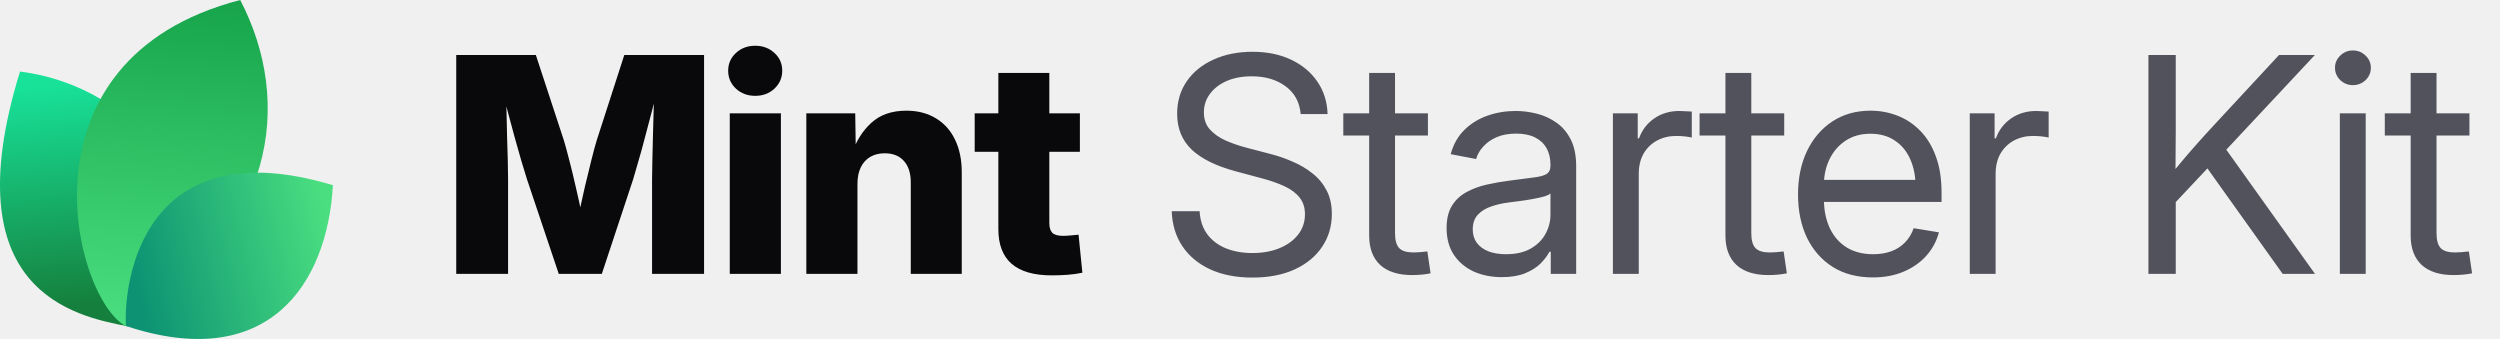
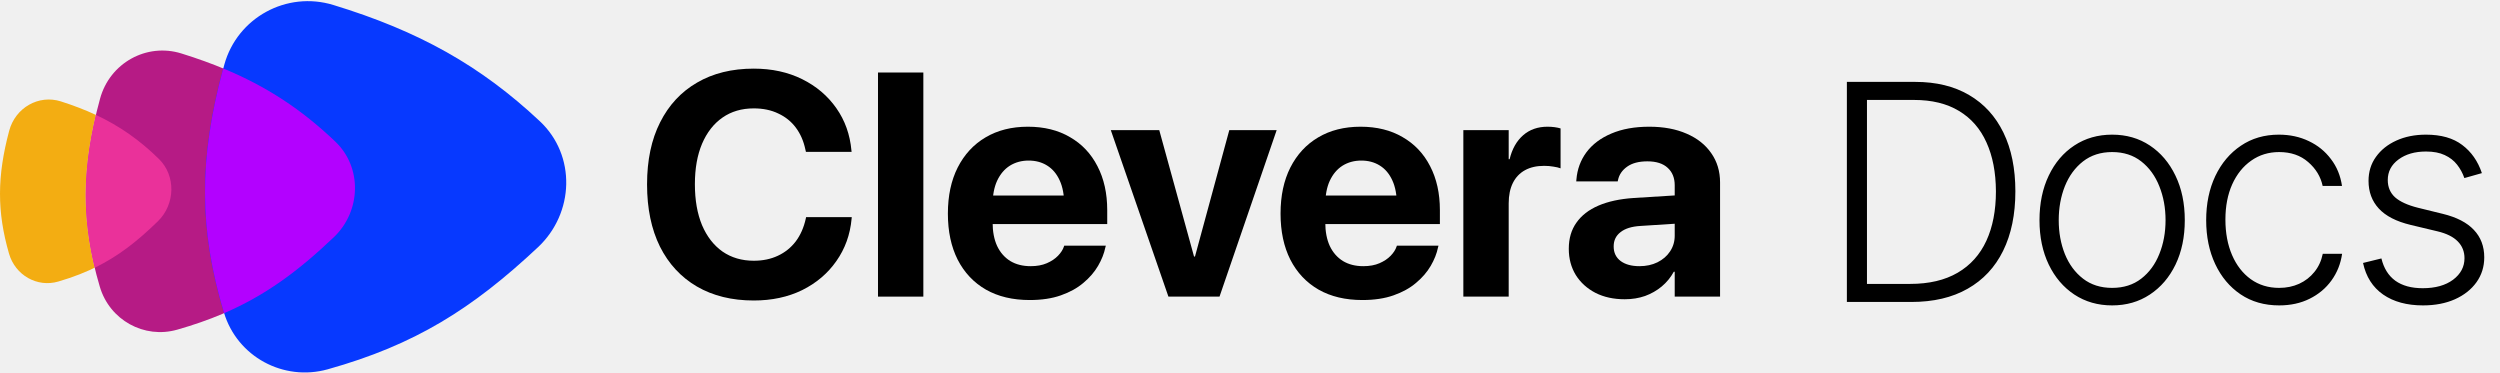
- <svg xmlns="http://www.w3.org/2000/svg" width="177" height="24" viewBox="0 0 177 24" fill="none">
-   <path d="M9.061 23.108C5.268 22.377 -3.391 20.627 1.417 5.064C9.634 6.099 16.973 14.064 9.061 23.108Z" fill="url(#paint0_linear_17557_2020)" />
-   <path d="M8.919 23.094C5.276 21.222 0.784 4.209 17.007 0C20.757 7.193 19.621 16.545 8.919 23.094Z" fill="url(#paint1_linear_17557_2020)" />
-   <path d="M8.914 23.079C8.735 19.882 10.159 9.085 23.57 13.111C23.181 20.123 18.984 26.418 8.914 23.079Z" fill="url(#paint2_linear_17557_2020)" />
-   <path d="M32.301 19.392V3.894H37.938L39.925 9.948C40.036 10.315 40.164 10.787 40.31 11.362C40.462 11.938 40.611 12.552 40.757 13.204C40.91 13.855 41.048 14.483 41.173 15.086C41.305 15.682 41.412 16.192 41.495 16.615H40.695C40.771 16.192 40.871 15.682 40.996 15.086C41.128 14.49 41.267 13.866 41.412 13.214C41.565 12.562 41.714 11.948 41.86 11.373C42.005 10.79 42.133 10.315 42.244 9.948L44.2 3.894H49.848V19.392H46.166V12.704C46.166 12.357 46.173 11.917 46.187 11.383C46.2 10.849 46.214 10.27 46.228 9.646C46.249 9.022 46.266 8.391 46.28 7.753C46.301 7.115 46.311 6.519 46.311 5.964H46.623C46.485 6.561 46.332 7.181 46.166 7.826C45.999 8.471 45.833 9.102 45.666 9.719C45.507 10.336 45.351 10.901 45.198 11.414C45.053 11.928 44.928 12.357 44.824 12.704L42.608 19.392H39.561L37.314 12.704C37.203 12.357 37.072 11.928 36.919 11.414C36.773 10.901 36.614 10.34 36.441 9.729C36.274 9.112 36.104 8.481 35.931 7.836C35.764 7.192 35.608 6.567 35.463 5.964H35.827C35.834 6.512 35.844 7.105 35.858 7.743C35.872 8.374 35.886 9.005 35.9 9.636C35.92 10.26 35.938 10.839 35.952 11.373C35.965 11.907 35.972 12.351 35.972 12.704V19.392H32.301ZM51.668 19.392V8.024H55.288V19.392H51.668ZM53.468 6.786C52.927 6.786 52.473 6.616 52.105 6.276C51.738 5.93 51.554 5.507 51.554 5.007C51.554 4.508 51.738 4.088 52.105 3.749C52.473 3.409 52.927 3.239 53.468 3.239C54.009 3.239 54.463 3.409 54.83 3.749C55.198 4.082 55.382 4.501 55.382 5.007C55.382 5.507 55.198 5.93 54.83 6.276C54.463 6.616 54.009 6.786 53.468 6.786ZM60.708 13.027V19.392H57.088V8.024H60.551L60.593 10.967H60.281C60.593 10.024 61.061 9.268 61.685 8.7C62.309 8.124 63.138 7.836 64.171 7.836C64.975 7.836 65.672 8.017 66.262 8.377C66.851 8.731 67.302 9.234 67.614 9.885C67.933 10.537 68.092 11.307 68.092 12.194V19.392H64.483V12.912C64.483 12.26 64.32 11.754 63.994 11.394C63.675 11.033 63.221 10.853 62.632 10.853C62.25 10.853 61.914 10.936 61.623 11.102C61.332 11.269 61.106 11.515 60.947 11.841C60.787 12.16 60.708 12.555 60.708 13.027ZM76.456 8.024V10.749H69.008V8.024H76.456ZM70.683 5.163H74.292V15.783C74.292 16.102 74.361 16.334 74.5 16.48C74.646 16.625 74.899 16.698 75.259 16.698C75.405 16.698 75.596 16.688 75.831 16.667C76.074 16.646 76.251 16.629 76.362 16.615L76.632 19.309C76.313 19.378 75.963 19.427 75.582 19.455C75.207 19.482 74.836 19.496 74.469 19.496C73.2 19.496 72.25 19.222 71.619 18.674C70.995 18.127 70.683 17.308 70.683 16.22V5.163Z" fill="#09090B" />
-   <path d="M88.667 19.652C87.523 19.652 86.528 19.458 85.682 19.07C84.843 18.681 84.188 18.137 83.716 17.437C83.245 16.736 82.992 15.908 82.957 14.951H84.933C84.968 15.596 85.148 16.14 85.474 16.584C85.8 17.021 86.24 17.354 86.795 17.582C87.35 17.804 87.974 17.915 88.667 17.915C89.388 17.915 90.026 17.801 90.581 17.572C91.143 17.343 91.583 17.024 91.902 16.615C92.228 16.199 92.391 15.717 92.391 15.169C92.391 14.698 92.266 14.306 92.017 13.994C91.767 13.675 91.413 13.408 90.956 13.193C90.498 12.978 89.954 12.787 89.323 12.621L87.502 12.132C86.123 11.765 85.082 11.255 84.382 10.603C83.689 9.944 83.342 9.095 83.342 8.055C83.342 7.174 83.571 6.404 84.028 5.746C84.486 5.087 85.117 4.577 85.921 4.217C86.726 3.849 87.645 3.666 88.678 3.666C89.718 3.666 90.63 3.853 91.413 4.227C92.204 4.602 92.824 5.122 93.275 5.787C93.726 6.446 93.965 7.209 93.993 8.076H92.089C92.013 7.23 91.656 6.574 91.018 6.11C90.387 5.638 89.586 5.403 88.615 5.403C87.95 5.403 87.36 5.513 86.847 5.735C86.341 5.957 85.946 6.262 85.661 6.651C85.377 7.032 85.235 7.469 85.235 7.961C85.235 8.447 85.377 8.849 85.661 9.168C85.946 9.48 86.317 9.74 86.774 9.948C87.232 10.149 87.724 10.319 88.251 10.457L89.884 10.884C90.439 11.023 90.977 11.206 91.496 11.435C92.023 11.657 92.495 11.934 92.911 12.267C93.334 12.593 93.67 12.995 93.92 13.474C94.17 13.945 94.294 14.504 94.294 15.149C94.294 16.015 94.066 16.788 93.608 17.468C93.157 18.148 92.512 18.681 91.673 19.07C90.834 19.458 89.832 19.652 88.667 19.652ZM101.097 8.024V9.594H95.106V8.024H101.097ZM96.937 5.163H98.767V16.521C98.767 17 98.865 17.347 99.059 17.562C99.26 17.77 99.6 17.874 100.078 17.874C100.21 17.874 100.366 17.867 100.546 17.853C100.733 17.832 100.903 17.815 101.056 17.801L101.285 19.351C101.097 19.392 100.886 19.423 100.65 19.444C100.414 19.465 100.189 19.475 99.974 19.475C98.996 19.475 98.244 19.236 97.717 18.758C97.197 18.272 96.937 17.579 96.937 16.677V5.163ZM106.33 19.621C105.595 19.621 104.932 19.489 104.343 19.226C103.754 18.955 103.285 18.564 102.939 18.05C102.592 17.53 102.419 16.896 102.419 16.147C102.419 15.495 102.547 14.965 102.804 14.556C103.06 14.146 103.403 13.828 103.833 13.599C104.263 13.363 104.742 13.186 105.269 13.068C105.796 12.95 106.333 12.857 106.881 12.787C107.574 12.69 108.132 12.617 108.555 12.569C108.978 12.52 109.287 12.441 109.481 12.33C109.675 12.212 109.772 12.014 109.772 11.737V11.654C109.772 11.203 109.679 10.815 109.492 10.489C109.311 10.163 109.041 9.91 108.68 9.729C108.32 9.549 107.872 9.459 107.338 9.459C106.805 9.459 106.34 9.546 105.945 9.719C105.556 9.892 105.241 10.118 104.998 10.395C104.755 10.665 104.593 10.953 104.509 11.258L102.71 10.915C102.897 10.222 103.22 9.65 103.677 9.199C104.135 8.748 104.679 8.412 105.31 8.19C105.941 7.968 106.607 7.857 107.307 7.857C107.8 7.857 108.295 7.92 108.795 8.044C109.301 8.169 109.765 8.381 110.188 8.679C110.611 8.97 110.951 9.369 111.208 9.875C111.464 10.374 111.593 11.005 111.593 11.768V19.392H109.793V17.822H109.7C109.568 18.085 109.363 18.359 109.086 18.643C108.809 18.921 108.444 19.153 107.994 19.34C107.543 19.527 106.988 19.621 106.33 19.621ZM106.621 17.998C107.321 17.998 107.904 17.867 108.368 17.603C108.84 17.333 109.19 16.986 109.419 16.563C109.654 16.133 109.772 15.682 109.772 15.211V13.692C109.703 13.769 109.554 13.841 109.325 13.911C109.096 13.973 108.829 14.032 108.524 14.088C108.226 14.143 107.921 14.192 107.609 14.233C107.304 14.275 107.033 14.309 106.798 14.337C106.354 14.393 105.938 14.49 105.549 14.628C105.168 14.76 104.86 14.954 104.624 15.211C104.388 15.467 104.27 15.811 104.27 16.241C104.27 16.615 104.367 16.934 104.561 17.198C104.762 17.461 105.04 17.662 105.393 17.801C105.747 17.933 106.156 17.998 106.621 17.998ZM114.193 19.392V8.024H115.951V9.792H116.045C116.253 9.209 116.61 8.741 117.116 8.388C117.622 8.034 118.219 7.857 118.905 7.857C119.058 7.857 119.217 7.864 119.384 7.878C119.55 7.885 119.682 7.892 119.779 7.899V9.74C119.716 9.719 119.578 9.695 119.363 9.667C119.155 9.639 118.922 9.625 118.666 9.625C118.174 9.625 117.726 9.733 117.324 9.948C116.922 10.163 116.603 10.471 116.367 10.874C116.138 11.276 116.024 11.758 116.024 12.319V19.392H114.193ZM126.322 8.024V9.594H120.33V8.024H126.322ZM122.161 5.163H123.992V16.521C123.992 17 124.089 17.347 124.283 17.562C124.484 17.77 124.824 17.874 125.302 17.874C125.434 17.874 125.59 17.867 125.77 17.853C125.958 17.832 126.127 17.815 126.28 17.801L126.509 19.351C126.322 19.392 126.11 19.423 125.874 19.444C125.639 19.465 125.413 19.475 125.198 19.475C124.221 19.475 123.468 19.236 122.941 18.758C122.421 18.272 122.161 17.579 122.161 16.677V5.163ZM132.604 19.642C131.502 19.642 130.555 19.396 129.765 18.903C128.974 18.404 128.364 17.714 127.934 16.834C127.511 15.946 127.3 14.927 127.3 13.775C127.3 12.611 127.511 11.584 127.934 10.697C128.364 9.802 128.964 9.102 129.734 8.596C130.51 8.089 131.408 7.836 132.428 7.836C133.1 7.836 133.738 7.954 134.341 8.19C134.952 8.426 135.489 8.783 135.954 9.261C136.425 9.74 136.793 10.343 137.056 11.071C137.327 11.792 137.462 12.645 137.462 13.63V14.296H128.433V12.735H136.463L135.631 13.297C135.631 12.541 135.506 11.876 135.257 11.3C135.007 10.725 134.643 10.277 134.165 9.958C133.686 9.632 133.107 9.469 132.428 9.469C131.748 9.469 131.162 9.632 130.67 9.958C130.177 10.284 129.796 10.725 129.526 11.279C129.262 11.827 129.13 12.441 129.13 13.12V14.046C129.13 14.864 129.273 15.572 129.557 16.168C129.841 16.757 130.243 17.211 130.763 17.53C131.283 17.842 131.901 17.998 132.615 17.998C133.093 17.998 133.523 17.929 133.905 17.79C134.293 17.645 134.619 17.433 134.882 17.156C135.153 16.879 135.354 16.546 135.486 16.157L137.275 16.449C137.108 17.08 136.81 17.634 136.38 18.113C135.95 18.591 135.413 18.966 134.768 19.236C134.123 19.507 133.402 19.642 132.604 19.642ZM139.459 19.392V8.024H141.217V9.792H141.311C141.519 9.209 141.876 8.741 142.382 8.388C142.888 8.034 143.485 7.857 144.171 7.857C144.324 7.857 144.483 7.864 144.649 7.878C144.816 7.885 144.948 7.892 145.045 7.899V9.74C144.982 9.719 144.844 9.695 144.629 9.667C144.421 9.639 144.188 9.625 143.932 9.625C143.439 9.625 142.992 9.733 142.59 9.948C142.188 10.163 141.869 10.471 141.633 10.874C141.404 11.276 141.29 11.758 141.29 12.319V19.392H139.459ZM153.429 14.961V12.715C153.783 12.257 154.136 11.82 154.49 11.404C154.844 10.981 155.204 10.565 155.572 10.156C155.939 9.74 156.314 9.327 156.695 8.918L161.355 3.894H163.893L157.277 10.967H157.184L153.429 14.961ZM152.108 19.392V3.894H154.043V9.241L154.022 12.559L154.043 13.505V19.392H152.108ZM161.615 19.392L155.967 11.477L157.173 9.969L163.903 19.392H161.615ZM165.661 19.392V8.024H167.492V19.392H165.661ZM166.587 6.027C166.24 6.027 165.942 5.909 165.692 5.673C165.443 5.43 165.318 5.139 165.318 4.799C165.318 4.459 165.443 4.172 165.692 3.936C165.942 3.693 166.24 3.572 166.587 3.572C166.934 3.572 167.232 3.693 167.482 3.936C167.731 4.172 167.856 4.459 167.856 4.799C167.856 5.139 167.731 5.43 167.482 5.673C167.232 5.909 166.934 6.027 166.587 6.027ZM174.836 8.024V9.594H168.844V8.024H174.836ZM170.675 5.163H172.506V16.521C172.506 17 172.603 17.347 172.797 17.562C172.998 17.77 173.338 17.874 173.816 17.874C173.948 17.874 174.104 17.867 174.284 17.853C174.472 17.832 174.641 17.815 174.794 17.801L175.023 19.351C174.836 19.392 174.624 19.423 174.388 19.444C174.153 19.465 173.927 19.475 173.712 19.475C172.735 19.475 171.982 19.236 171.455 18.758C170.935 18.272 170.675 17.579 170.675 16.677V5.163Z" fill="#52525C" />
+ <svg xmlns="http://www.w3.org/2000/svg" width="1275" height="190" viewBox="0 0 1275 190" fill="none">
+   <g clip-path="url(#clip0_2442_28)">
+     <path d="M171.028 72.238C184.859 85.436 184.128 107.753 170.289 120.943C145.235 144.821 123.468 158.713 90.368 168.137C73.531 172.931 55.934 163.258 50.904 146.227C41.255 113.556 41.299 85.999 51.035 50.31C55.996 32.13 74.735 21.747 92.479 27.256C124.973 37.344 148.479 50.721 171.028 72.238Z" fill="#B61B85" />
+     <path d="M275.351 61.862C293.902 79.269 292.922 108.701 274.36 126.096C240.756 157.588 211.56 175.909 167.164 188.338C144.579 194.66 120.976 181.903 114.23 159.441C101.288 116.354 101.346 80.01 114.406 32.943C121.059 8.966 146.195 -4.727 169.994 2.538C213.578 15.842 245.107 33.485 275.351 61.862Z" fill="#0739FF" />
+     <path d="M50.385 135.494C44.151 138.701 37.408 141.343 29.698 143.593C18.983 146.719 7.785 140.411 4.584 129.304C-1.556 107.997 -1.528 90.024 4.668 66.749C7.824 54.892 19.75 48.121 31.041 51.714C37.505 53.77 43.409 56.036 48.911 58.608C42.173 86.919 41.97 110.454 48.295 136.54C48.998 136.199 49.694 135.849 50.385 135.494ZM55.697 132.554C54.34 133.36 52.964 134.134 51.562 134.879C52.964 134.134 54.34 133.36 55.697 132.554ZM59.755 130.01C58.777 130.655 57.792 131.283 56.796 131.892C57.792 131.283 58.777 130.655 59.755 130.01ZM61.644 128.734C61.05 129.145 60.454 129.548 59.855 129.944C60.454 129.548 61.05 129.145 61.644 128.734ZM77.804 115.454C77.714 115.539 77.625 115.625 77.535 115.709C77.625 115.625 77.714 115.539 77.804 115.454ZM82.812 110.247C82.586 110.548 82.352 110.843 82.109 111.134C82.352 110.843 82.586 110.548 82.812 110.247ZM84.07 108.391C83.877 108.708 83.676 109.023 83.467 109.332C83.676 109.023 83.877 108.708 84.07 108.391ZM51.477 134.924C51.147 135.099 50.815 135.273 50.481 135.445C50.815 135.273 51.147 135.099 51.477 134.924Z" fill="#F3AD12" />
+     <path d="M48.912 58.608C61.012 64.265 71.164 71.403 81.027 81.05C89.829 89.657 89.363 104.212 80.556 112.813C69.803 123.317 60 130.858 48.295 136.54C41.97 110.454 42.174 86.919 48.912 58.608Z" fill="#EA319A" />
+     <path d="M113.864 34.919C135.893 44.032 153.742 55.743 171.028 72.238C184.859 85.437 184.127 107.754 170.289 120.943C151.799 138.565 135.099 150.747 114.314 159.709C114.287 159.62 114.257 159.531 114.23 159.441C101.47 116.959 101.347 81.032 113.864 34.919Z" fill="#B301FF" />
+     <path d="M828.599 152.62C822.949 152.62 817.986 151.538 813.709 149.373C809.432 147.155 806.079 144.119 803.65 140.264C801.274 136.356 800.085 131.921 800.085 126.957V126.799C800.085 121.624 801.379 117.215 803.967 113.572C806.554 109.875 810.303 106.971 815.214 104.859C820.124 102.747 826.091 101.453 833.114 100.978L866.222 98.919V113.334L836.599 115.235C832.164 115.499 828.784 116.555 826.461 118.403C824.138 120.199 822.976 122.601 822.976 125.611V125.769C822.976 128.885 824.164 131.34 826.54 133.135C828.916 134.878 832.111 135.749 836.124 135.749C839.556 135.749 842.619 135.089 845.312 133.769C848.058 132.396 850.196 130.548 851.728 128.225C853.312 125.849 854.104 123.182 854.104 120.225V94.483C854.104 90.734 852.916 87.777 850.539 85.612C848.163 83.394 844.705 82.285 840.163 82.285C835.834 82.285 832.401 83.183 829.867 84.978C827.332 86.774 825.774 89.044 825.194 91.79L825.035 92.503H803.887L803.967 91.552C804.389 86.325 806.105 81.678 809.115 77.612C812.178 73.546 816.402 70.378 821.788 68.108C827.227 65.784 833.669 64.623 841.114 64.623C848.454 64.623 854.817 65.811 860.203 68.187C865.588 70.51 869.76 73.81 872.717 78.088C875.727 82.365 877.232 87.355 877.232 93.057V151.274H854.104V138.601H853.628C852.044 141.505 849.985 144.013 847.45 146.125C844.969 148.184 842.144 149.795 838.975 150.957C835.807 152.066 832.349 152.62 828.599 152.62Z" fill="black" />
+     <path d="M746.305 151.274V66.365H769.433V81.177H769.908C771.175 75.949 773.472 71.883 776.799 68.979C780.126 66.075 784.271 64.623 789.234 64.623C790.502 64.623 791.716 64.702 792.878 64.86C794.039 65.019 795.043 65.23 795.888 65.494V85.85C794.937 85.48 793.723 85.19 792.244 84.978C790.766 84.714 789.182 84.582 787.492 84.582C783.69 84.582 780.442 85.322 777.75 86.8C775.057 88.279 772.997 90.444 771.571 93.295C770.146 96.146 769.433 99.631 769.433 103.75V151.274H746.305Z" fill="black" />
+     <path d="M694.821 153.016C686.161 153.016 678.716 151.247 672.485 147.709C666.254 144.119 661.449 139.023 658.07 132.423C654.743 125.822 653.08 118.007 653.08 108.978V108.899C653.08 99.869 654.743 92.054 658.07 85.454C661.449 78.8 666.175 73.678 672.248 70.088C678.373 66.444 685.581 64.623 693.871 64.623C702.161 64.623 709.316 66.391 715.335 69.929C721.408 73.414 726.081 78.352 729.355 84.741C732.681 91.13 734.345 98.602 734.345 107.156V114.284H664.406V99.711H723.414L712.405 113.334V104.463C712.405 99.499 711.639 95.354 710.108 92.028C708.577 88.648 706.438 86.114 703.692 84.424C700.999 82.734 697.857 81.889 694.267 81.889C690.676 81.889 687.481 82.761 684.683 84.503C681.937 86.246 679.772 88.807 678.188 92.186C676.657 95.513 675.891 99.605 675.891 104.463V113.413C675.891 118.113 676.657 122.126 678.188 125.452C679.772 128.779 682.016 131.34 684.92 133.135C687.825 134.878 691.283 135.749 695.296 135.749C698.465 135.749 701.21 135.248 703.534 134.244C705.857 133.241 707.758 131.974 709.237 130.442C710.715 128.911 711.718 127.353 712.246 125.769L712.405 125.294H733.632L733.394 126.165C732.761 129.281 731.52 132.423 729.672 135.591C727.824 138.759 725.315 141.663 722.147 144.303C719.032 146.944 715.203 149.056 710.662 150.64C706.174 152.224 700.894 153.016 694.821 153.016Z" fill="black" />
+     <path d="M595.893 151.274L566.508 66.366H591.22L608.962 130.839H609.438L626.942 66.366H651.1L621.952 151.274H595.893Z" fill="black" />
+     <path d="M525.163 153.016C516.503 153.016 509.058 151.247 502.827 147.709C496.596 144.119 491.791 139.023 488.411 132.423C485.085 125.822 483.421 118.007 483.421 108.978V108.899C483.421 99.869 485.085 92.054 488.411 85.454C491.791 78.8 496.517 73.678 502.589 70.088C508.714 66.444 515.922 64.623 524.212 64.623C532.502 64.623 539.657 66.391 545.677 69.929C551.749 73.414 556.423 78.352 559.696 84.741C563.023 91.13 564.686 98.602 564.686 107.156V114.284H494.748V99.711H553.756L542.746 113.334V104.463C542.746 99.499 541.981 95.354 540.449 92.028C538.918 88.648 536.78 86.114 534.034 84.424C531.341 82.734 528.199 81.889 524.608 81.889C521.018 81.889 517.823 82.761 515.024 84.503C512.279 86.246 510.114 88.807 508.53 92.186C506.998 95.513 506.233 99.605 506.233 104.463V113.413C506.233 118.113 506.998 122.126 508.53 125.452C510.114 128.779 512.358 131.34 515.262 133.135C518.166 134.878 521.625 135.749 525.638 135.749C528.806 135.749 531.552 135.248 533.875 134.244C536.199 133.241 538.1 131.974 539.578 130.442C541.057 128.911 542.06 127.353 542.588 125.769L542.746 125.294H563.974L563.736 126.165C563.102 129.281 561.861 132.423 560.013 135.591C558.165 138.759 555.657 141.663 552.489 144.303C549.373 146.944 545.545 149.056 541.004 150.64C536.516 152.224 531.235 153.016 525.163 153.016Z" fill="black" />
+     <path d="M447.779 151.274V36.98H470.907V151.274H447.779Z" fill="black" />
+     <path d="M384.414 153.254C373.273 153.254 363.61 150.878 355.425 146.125C347.293 141.373 341.01 134.588 336.574 125.77C332.191 116.899 330 106.338 330 94.087V94.008C330 81.705 332.218 71.171 336.653 62.405C341.089 53.587 347.372 46.828 355.504 42.129C363.636 37.376 373.273 35 384.414 35C393.655 35 401.892 36.795 409.126 40.386C416.361 43.977 422.169 48.914 426.552 55.197C430.934 61.428 433.495 68.61 434.235 76.741L434.314 77.454H411.027L410.711 76.108C409.813 71.883 408.202 68.214 405.879 65.098C403.556 61.983 400.572 59.58 396.929 57.89C393.338 56.148 389.167 55.277 384.414 55.277C378.289 55.277 372.982 56.834 368.494 59.95C364.006 63.065 360.521 67.527 358.039 73.335C355.61 79.091 354.395 85.956 354.395 93.929V94.008C354.395 102.034 355.61 108.978 358.039 114.839C360.521 120.648 364.006 125.136 368.494 128.304C373.035 131.42 378.342 132.977 384.414 132.977C389.008 132.977 393.1 132.132 396.691 130.443C400.335 128.753 403.371 126.324 405.8 123.156C408.229 119.935 409.945 116.054 410.948 111.513L411.107 110.721H434.393L434.314 111.592C433.575 119.671 430.987 126.852 426.552 133.136C422.169 139.419 416.361 144.357 409.126 147.947C401.892 151.485 393.655 153.254 384.414 153.254Z" fill="black" />
+     <path d="M974.787 154H941.906V41.765H976.76C987.465 41.765 996.617 43.994 1004.22 48.451C1011.85 52.908 1017.7 59.302 1021.75 67.632C1025.81 75.962 1027.84 85.954 1027.84 97.609C1027.84 109.373 1025.75 119.475 1021.59 127.914C1017.46 136.317 1011.43 142.766 1003.5 147.259C995.612 151.753 986.04 154 974.787 154ZM952.154 144.793H974.185C983.83 144.793 991.904 142.893 998.407 139.094C1004.91 135.294 1009.79 129.869 1013.04 122.818C1016.29 115.766 1017.92 107.363 1017.92 97.609C1017.88 87.927 1016.27 79.597 1013.09 72.619C1009.95 65.641 1005.28 60.288 999.065 56.562C992.89 52.835 985.255 50.972 976.157 50.972H952.154V144.793ZM1077.19 155.754C1069.92 155.754 1063.49 153.909 1057.9 150.219C1052.35 146.529 1048 141.432 1044.86 134.929C1041.72 128.389 1040.14 120.845 1040.14 112.296C1040.14 103.673 1041.72 96.093 1044.86 89.553C1048 82.977 1052.35 77.862 1057.9 74.208C1063.49 70.518 1069.92 68.673 1077.19 68.673C1084.46 68.673 1090.87 70.518 1096.43 74.208C1101.98 77.898 1106.33 83.013 1109.47 89.553C1112.65 96.093 1114.24 103.673 1114.24 112.296C1114.24 120.845 1112.67 128.389 1109.52 134.929C1106.38 141.432 1102.02 146.529 1096.43 150.219C1090.87 153.909 1084.46 155.754 1077.19 155.754ZM1077.19 146.821C1083.04 146.821 1087.99 145.25 1092.04 142.108C1096.1 138.966 1099.17 134.783 1101.25 129.558C1103.37 124.334 1104.43 118.58 1104.43 112.296C1104.43 106.012 1103.37 100.239 1101.25 94.978C1099.17 89.717 1096.1 85.497 1092.04 82.319C1087.99 79.14 1083.04 77.551 1077.19 77.551C1071.38 77.551 1066.43 79.14 1062.34 82.319C1058.28 85.497 1055.2 89.717 1053.08 94.978C1051 100.239 1049.95 106.012 1049.95 112.296C1049.95 118.58 1051 124.334 1053.08 129.558C1055.2 134.783 1058.28 138.966 1062.34 142.108C1066.4 145.25 1071.35 146.821 1077.19 146.821ZM1162.36 155.754C1154.83 155.754 1148.28 153.872 1142.69 150.109C1137.13 146.346 1132.82 141.195 1129.75 134.655C1126.68 128.115 1125.15 120.662 1125.15 112.296C1125.15 103.856 1126.7 96.348 1129.81 89.772C1132.95 83.196 1137.3 78.044 1142.85 74.318C1148.4 70.555 1154.85 68.673 1162.2 68.673C1167.82 68.673 1172.92 69.769 1177.48 71.961C1182.05 74.117 1185.81 77.168 1188.77 81.113C1191.77 85.022 1193.65 89.589 1194.42 94.814H1184.55C1183.53 90.064 1181.07 86.009 1177.16 82.648C1173.28 79.25 1168.35 77.551 1162.36 77.551C1156.99 77.551 1152.24 79.013 1148.11 81.935C1143.98 84.822 1140.75 88.859 1138.41 94.046C1136.11 99.198 1134.96 105.171 1134.96 111.967C1134.96 118.799 1136.09 124.845 1138.36 130.106C1140.62 135.331 1143.8 139.423 1147.89 142.382C1152.02 145.341 1156.84 146.821 1162.36 146.821C1166.09 146.821 1169.48 146.127 1172.55 144.738C1175.66 143.314 1178.25 141.304 1180.33 138.71C1182.45 136.116 1183.88 133.029 1184.61 129.449H1194.47C1193.74 134.527 1191.93 139.057 1189.05 143.04C1186.2 146.985 1182.49 150.091 1177.92 152.356C1173.39 154.621 1168.21 155.754 1162.36 155.754ZM1265.76 88.292L1256.83 90.813C1255.95 88.292 1254.71 86.009 1253.1 83.963C1251.5 81.917 1249.4 80.291 1246.8 79.086C1244.24 77.88 1241.07 77.277 1237.27 77.277C1231.57 77.277 1226.89 78.629 1223.24 81.332C1219.58 84.036 1217.76 87.525 1217.76 91.8C1217.76 95.417 1219 98.358 1221.48 100.623C1224 102.851 1227.88 104.623 1233.1 105.939L1245.82 109.062C1252.87 110.779 1258.15 113.501 1261.65 117.228C1265.2 120.954 1266.97 125.631 1266.97 131.257C1266.97 136.007 1265.65 140.226 1263.02 143.916C1260.39 147.606 1256.72 150.511 1252.01 152.63C1247.33 154.712 1241.91 155.754 1235.73 155.754C1227.51 155.754 1220.73 153.909 1215.4 150.219C1210.07 146.492 1206.65 141.122 1205.15 134.107L1214.52 131.805C1215.73 136.81 1218.09 140.592 1221.59 143.149C1225.14 145.707 1229.8 146.985 1235.57 146.985C1242.03 146.985 1247.2 145.542 1251.08 142.656C1254.95 139.733 1256.89 136.08 1256.89 131.696C1256.89 128.298 1255.75 125.448 1253.49 123.146C1251.22 120.808 1247.79 119.091 1243.19 117.995L1229.43 114.707C1222.12 112.953 1216.72 110.177 1213.21 106.377C1209.7 102.577 1207.95 97.864 1207.95 92.238C1207.95 87.598 1209.21 83.525 1211.73 80.017C1214.25 76.473 1217.72 73.697 1222.14 71.687C1226.56 69.678 1231.6 68.673 1237.27 68.673C1244.98 68.673 1251.13 70.427 1255.73 73.934C1260.37 77.405 1263.72 82.191 1265.76 88.292Z" fill="black" />
+   </g>
  <defs>
-     <linearGradient id="paint0_linear_17557_2020" x1="3.776" y1="5.916" x2="5.232" y2="21.559" gradientUnits="userSpaceOnUse">
-       <stop stop-color="#18E299" />
-       <stop offset="1" stop-color="#15803D" />
-     </linearGradient>
-     <linearGradient id="paint1_linear_17557_2020" x1="12.171" y1="-0.718" x2="10.19" y2="22.983" gradientUnits="userSpaceOnUse">
-       <stop stop-color="#16A34A" />
-       <stop offset="1" stop-color="#4ADE80" />
-     </linearGradient>
-     <linearGradient id="paint2_linear_17557_2020" x1="23.133" y1="15.353" x2="9.338" y2="18.52" gradientUnits="userSpaceOnUse">
-       <stop stop-color="#4ADE80" />
-       <stop offset="1" stop-color="#0D9373" />
-     </linearGradient>
+     <clipPath id="clip0_2442_28">
+       <rect width="1275" height="190" fill="white" />
+     </clipPath>
  </defs>
</svg>
